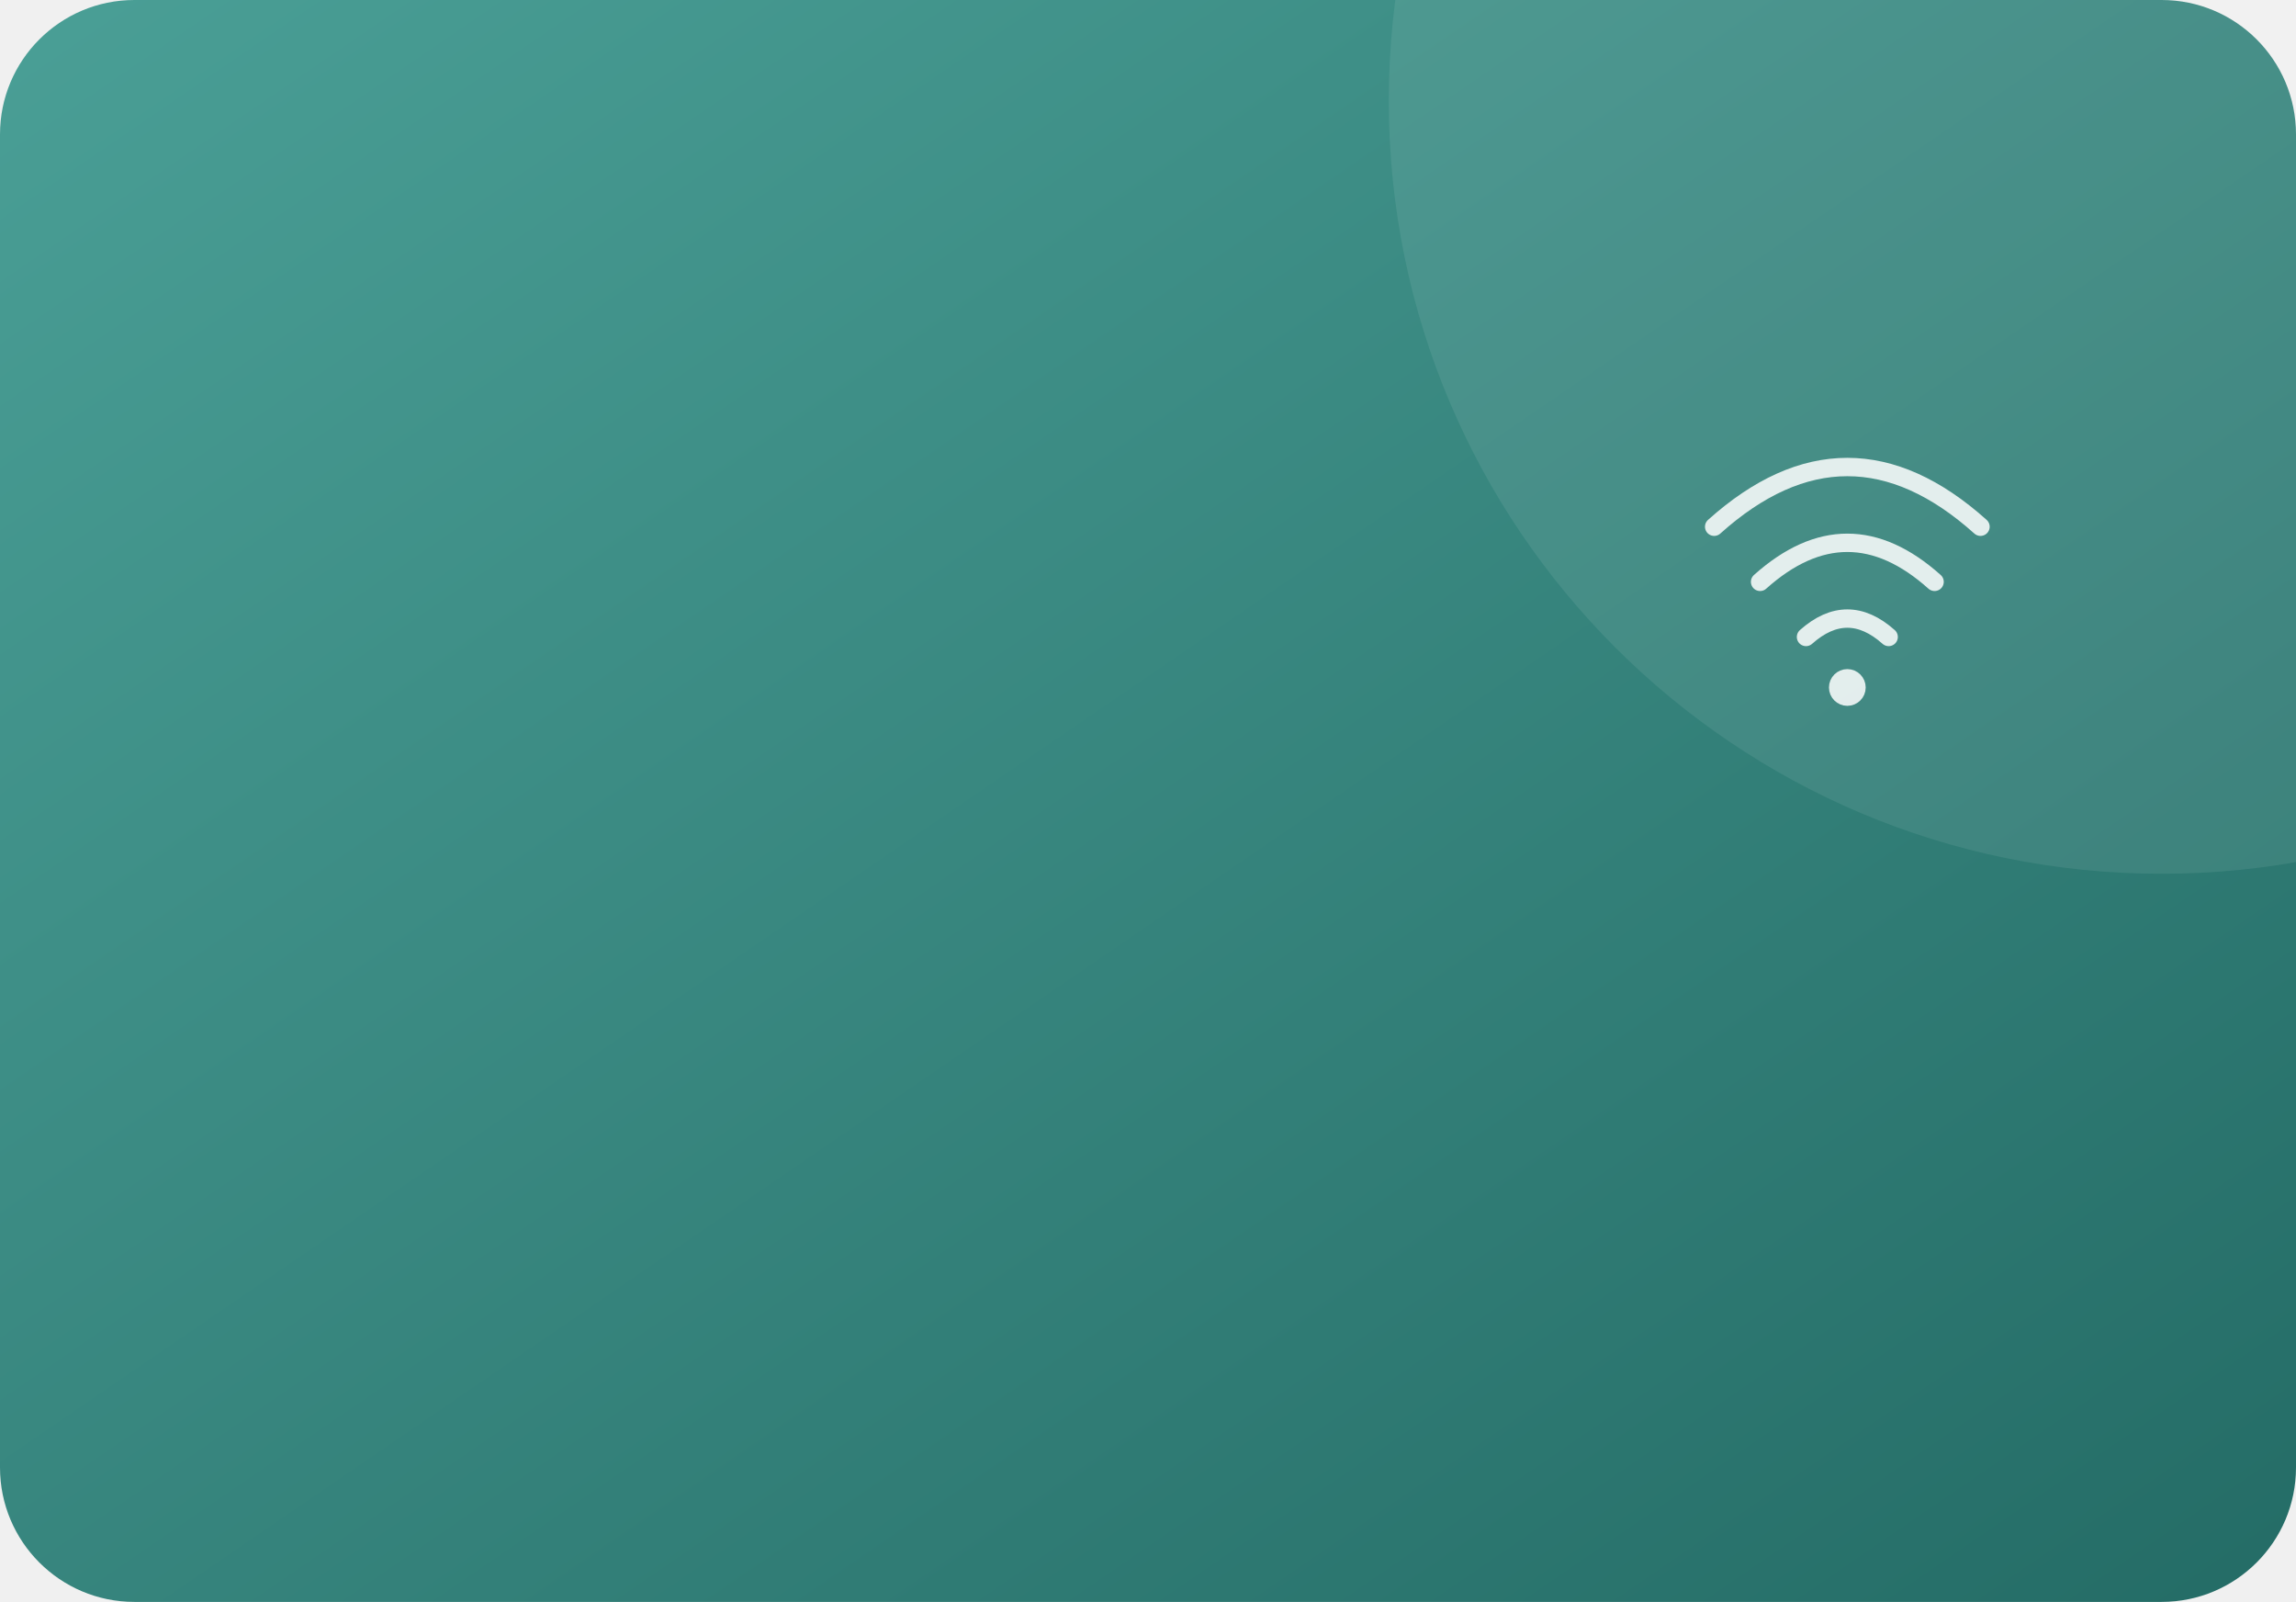
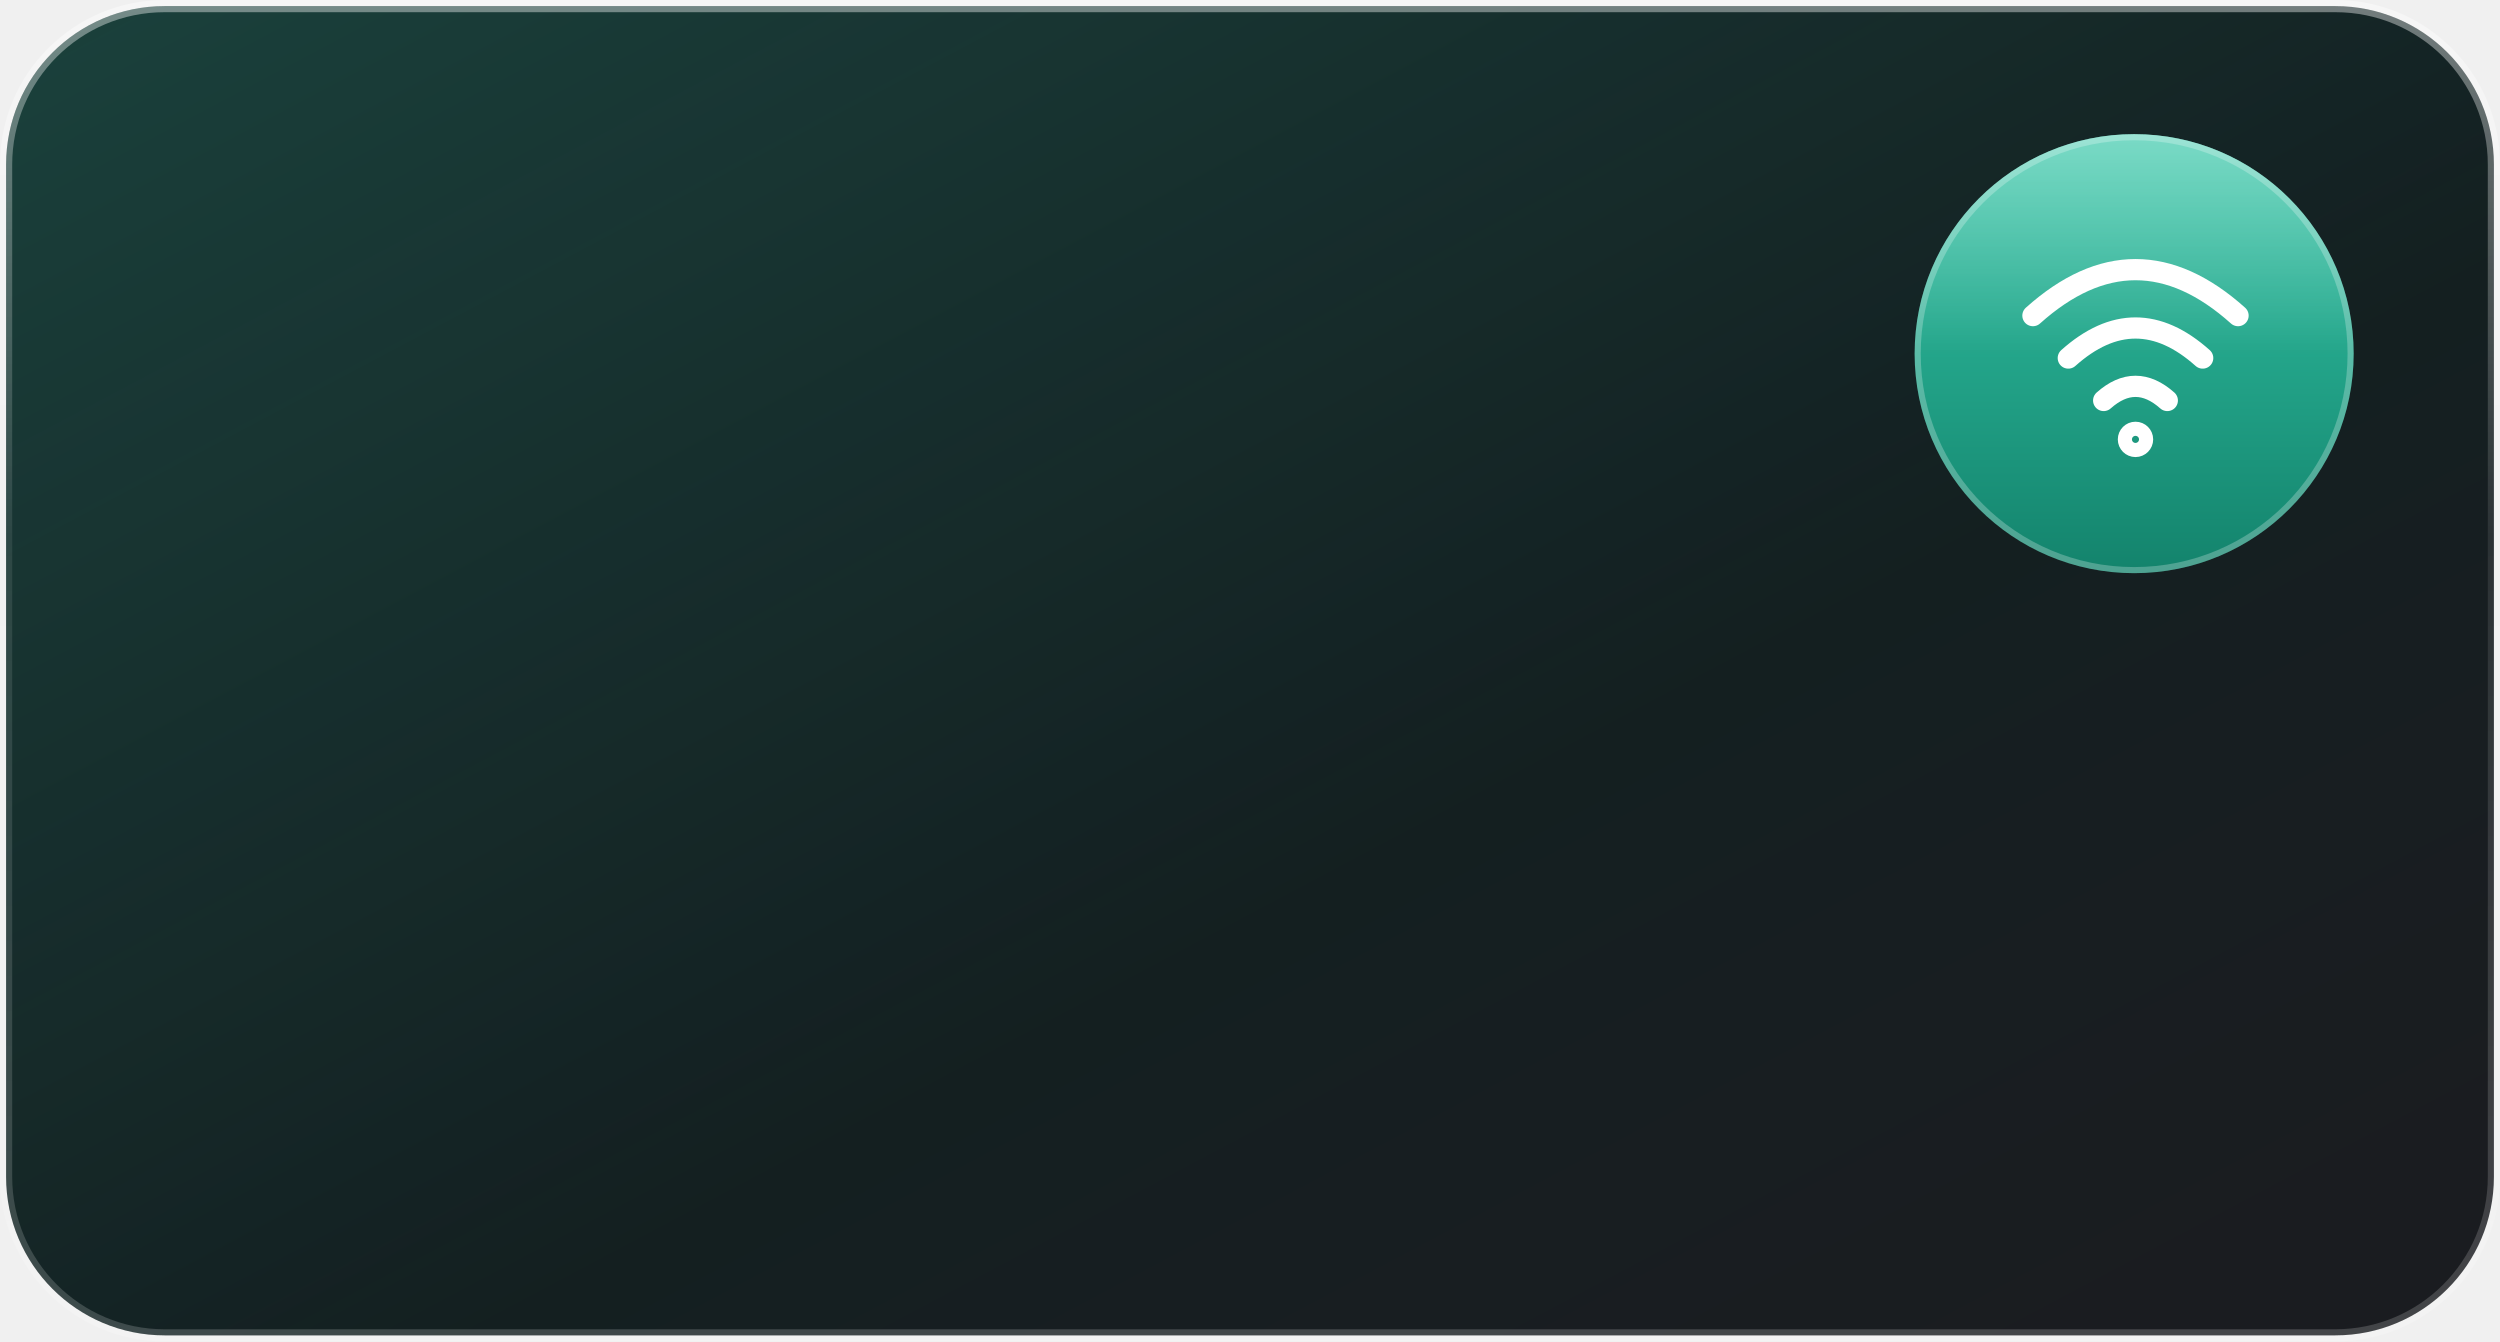
- <svg xmlns="http://www.w3.org/2000/svg" width="410" height="286" viewBox="0 0 410 286">
+ <svg xmlns="http://www.w3.org/2000/svg" width="410" height="220" viewBox="0 0 410 220">
  <defs>
-     <linearGradient id="b" x2="1" y2="1">
-       <stop stop-color="#4A9F96" />
-       <stop offset="1" stop-color="#246C66" />
+     <linearGradient id="t" x2="1" y2="1">
+       <stop stop-color="#34C7A8" stop-opacity=".26" />
+       <stop offset=".6" stop-color="#34C7A8" stop-opacity=".07" />
+       <stop offset="1" stop-color="#fff" stop-opacity=".04" />
+     </linearGradient>
+     <linearGradient id="e" x2="0" y2="1">
+       <stop stop-color="#fff" stop-opacity=".40" />
+       <stop offset=".4" stop-color="#fff" stop-opacity=".09" />
+       <stop offset="1" stop-color="#fff" stop-opacity=".18" />
+     </linearGradient>
+     <linearGradient id="d" x2="0" y2="1">
+       <stop stop-color="#34C7A8" />
+       <stop offset="1" stop-color="#13836C" />
+     </linearGradient>
+     <linearGradient id="s" x2="0" y2="1">
+       <stop stop-color="#fff" stop-opacity=".35" />
+       <stop offset=".5" stop-color="#fff" stop-opacity="0" />
    </linearGradient>
  </defs>
-   <rect width="410" height="286" rx="24" fill="url(#b)" />
-   <circle cx="386" cy="18" r="138" fill="#ffffff" opacity=".08" />
-   <g transform="translate(302 76) scale(.82)" fill="none" stroke="#ffffff" stroke-width="4" stroke-linecap="round" stroke-linejoin="round" opacity=".85">
+   <rect x="1" y="1" width="408" height="218" rx="26" fill="#111216" />
+   <rect x="1" y="1" width="408" height="218" rx="26" fill="url(#t)" />
+   <rect x="1" y="1" width="408" height="218" rx="26" fill="none" stroke="url(#e)" stroke-width="2" />
+   <circle cx="350" cy="58" r="36" fill="url(#d)" />
+   <circle cx="350" cy="58" r="36" fill="url(#s)" />
+   <circle cx="350" cy="58" r="35.5" fill="none" stroke="#fff" stroke-opacity=".25" />
+   <g transform="translate(330.5 39) scale(.58)" fill="none" stroke="#fff" stroke-width="6" stroke-linecap="round" stroke-linejoin="round">
    <path d="M5 22q29-26 58 0M15 34q19-17 38 0M25 46q9-8 18 0" />
    <circle cx="34" cy="57" r="2" />
  </g>
</svg>
